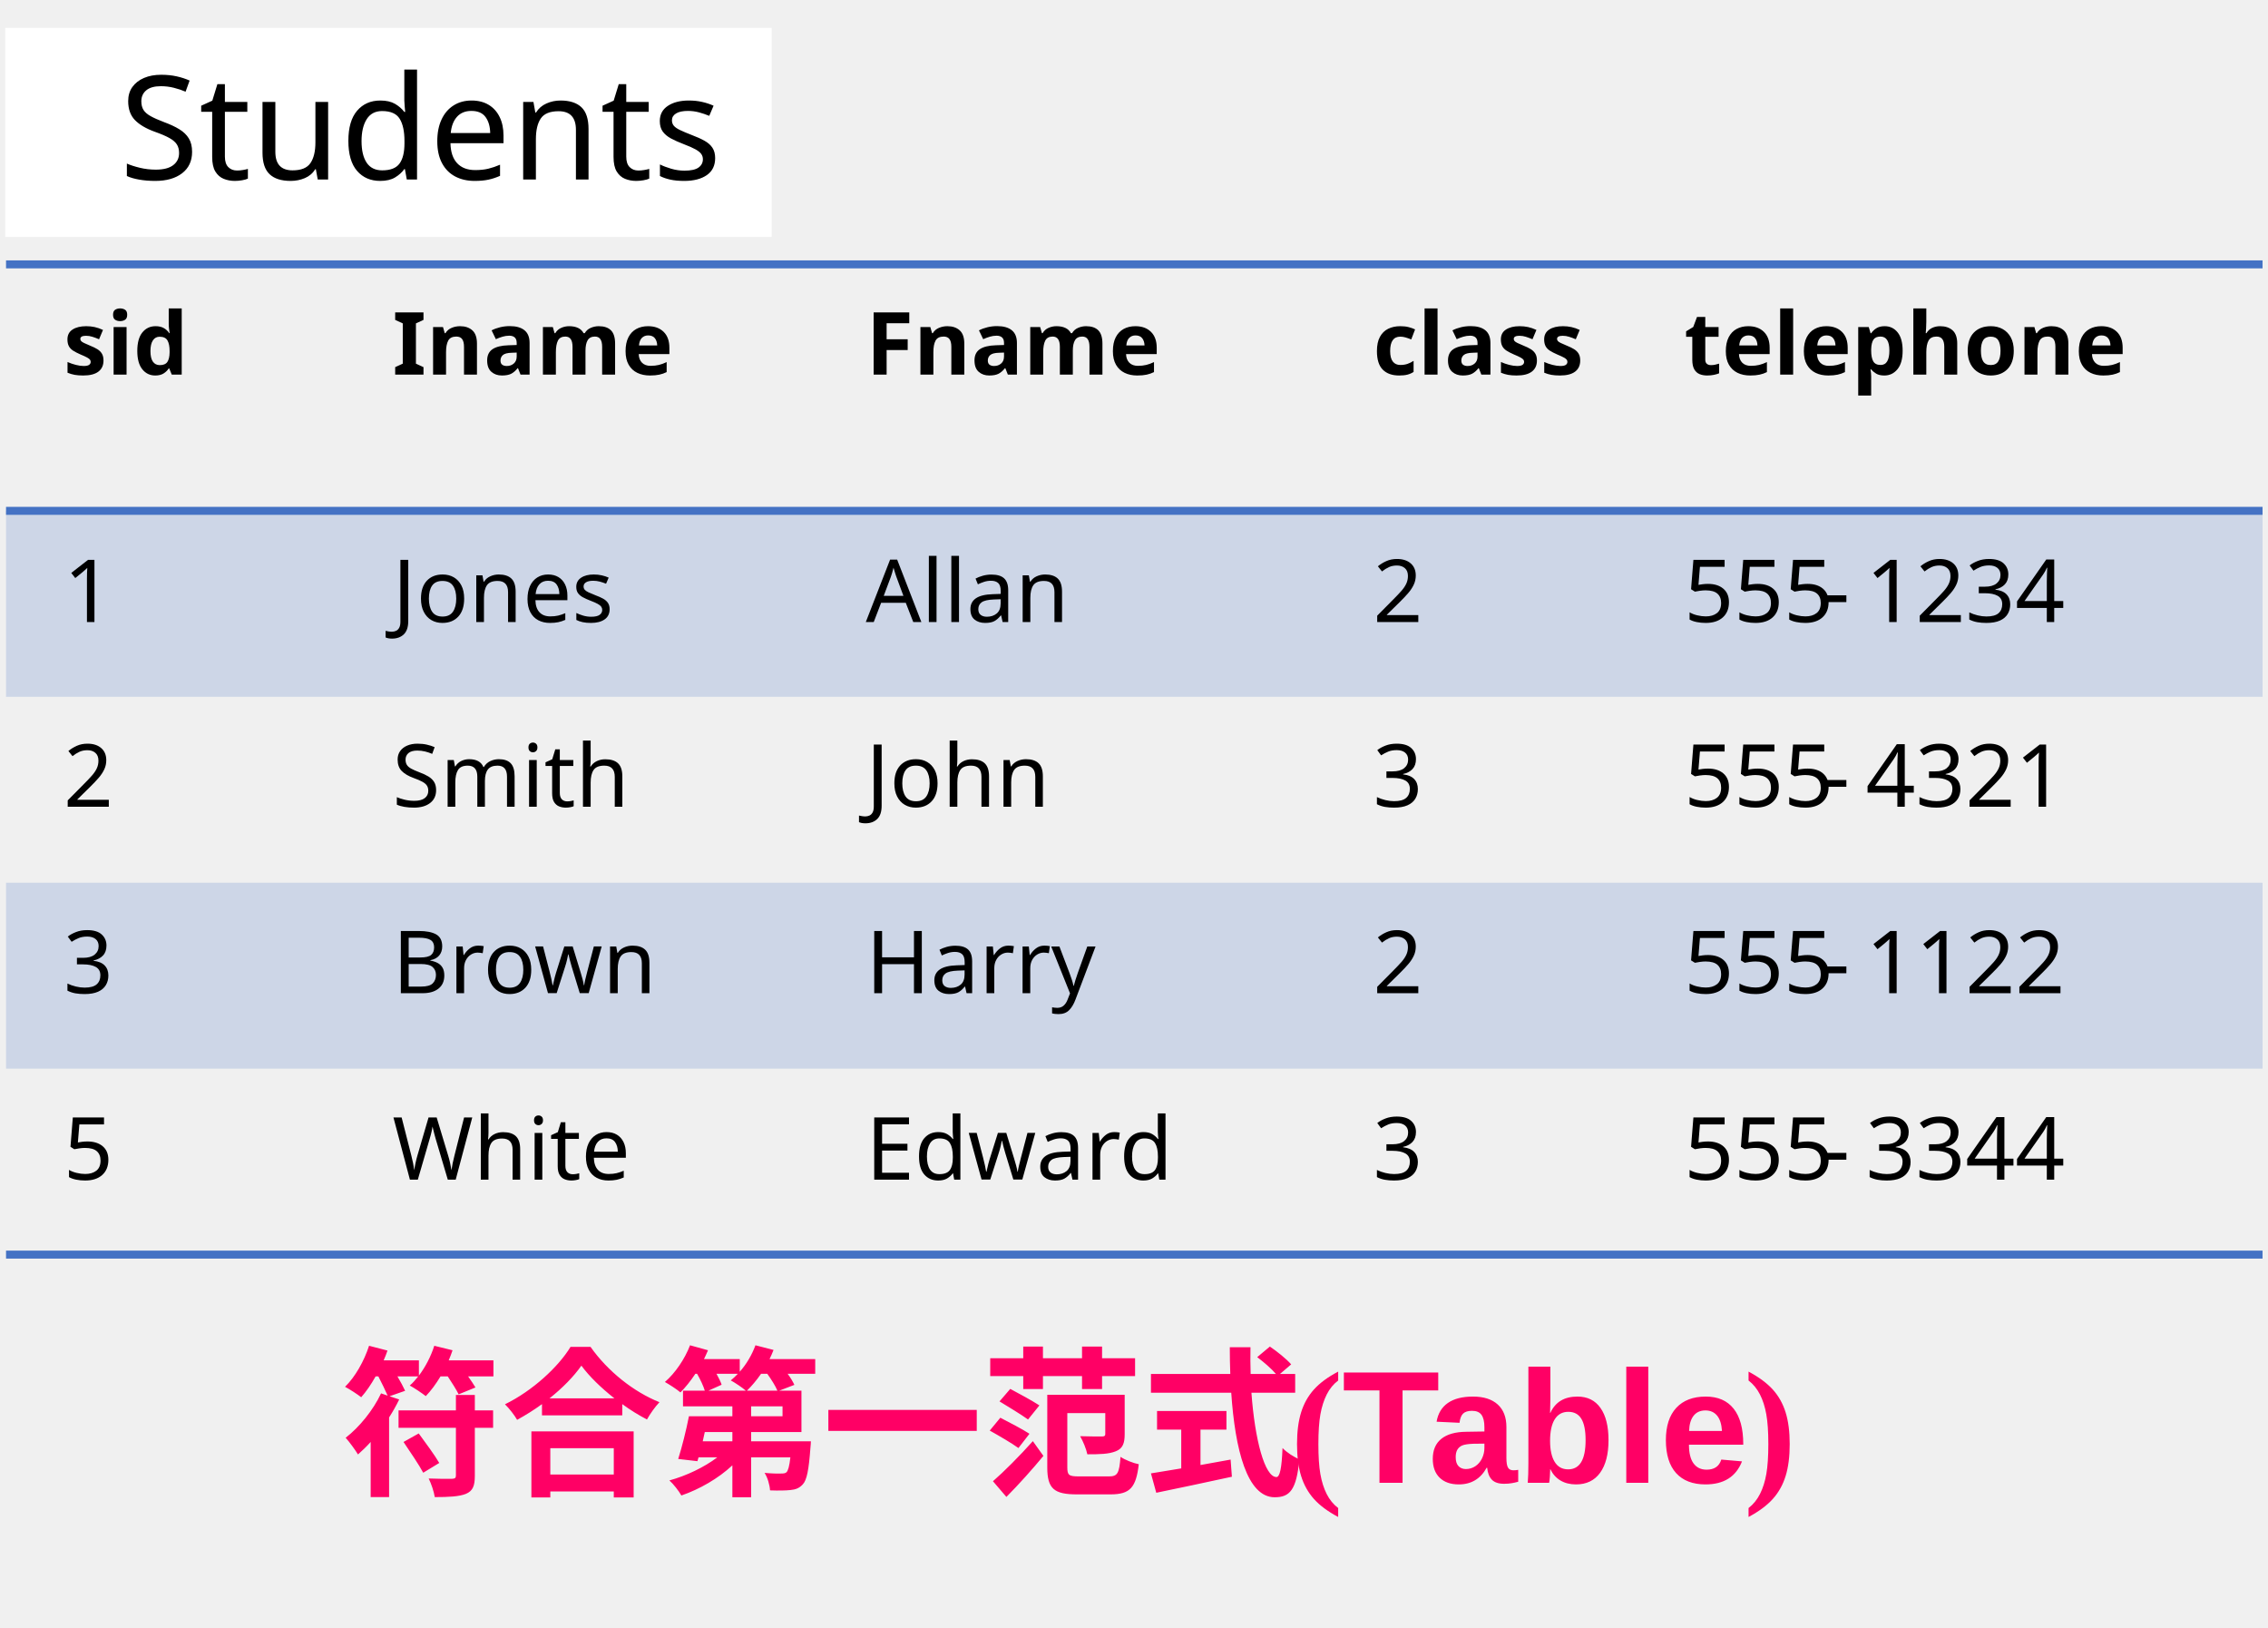
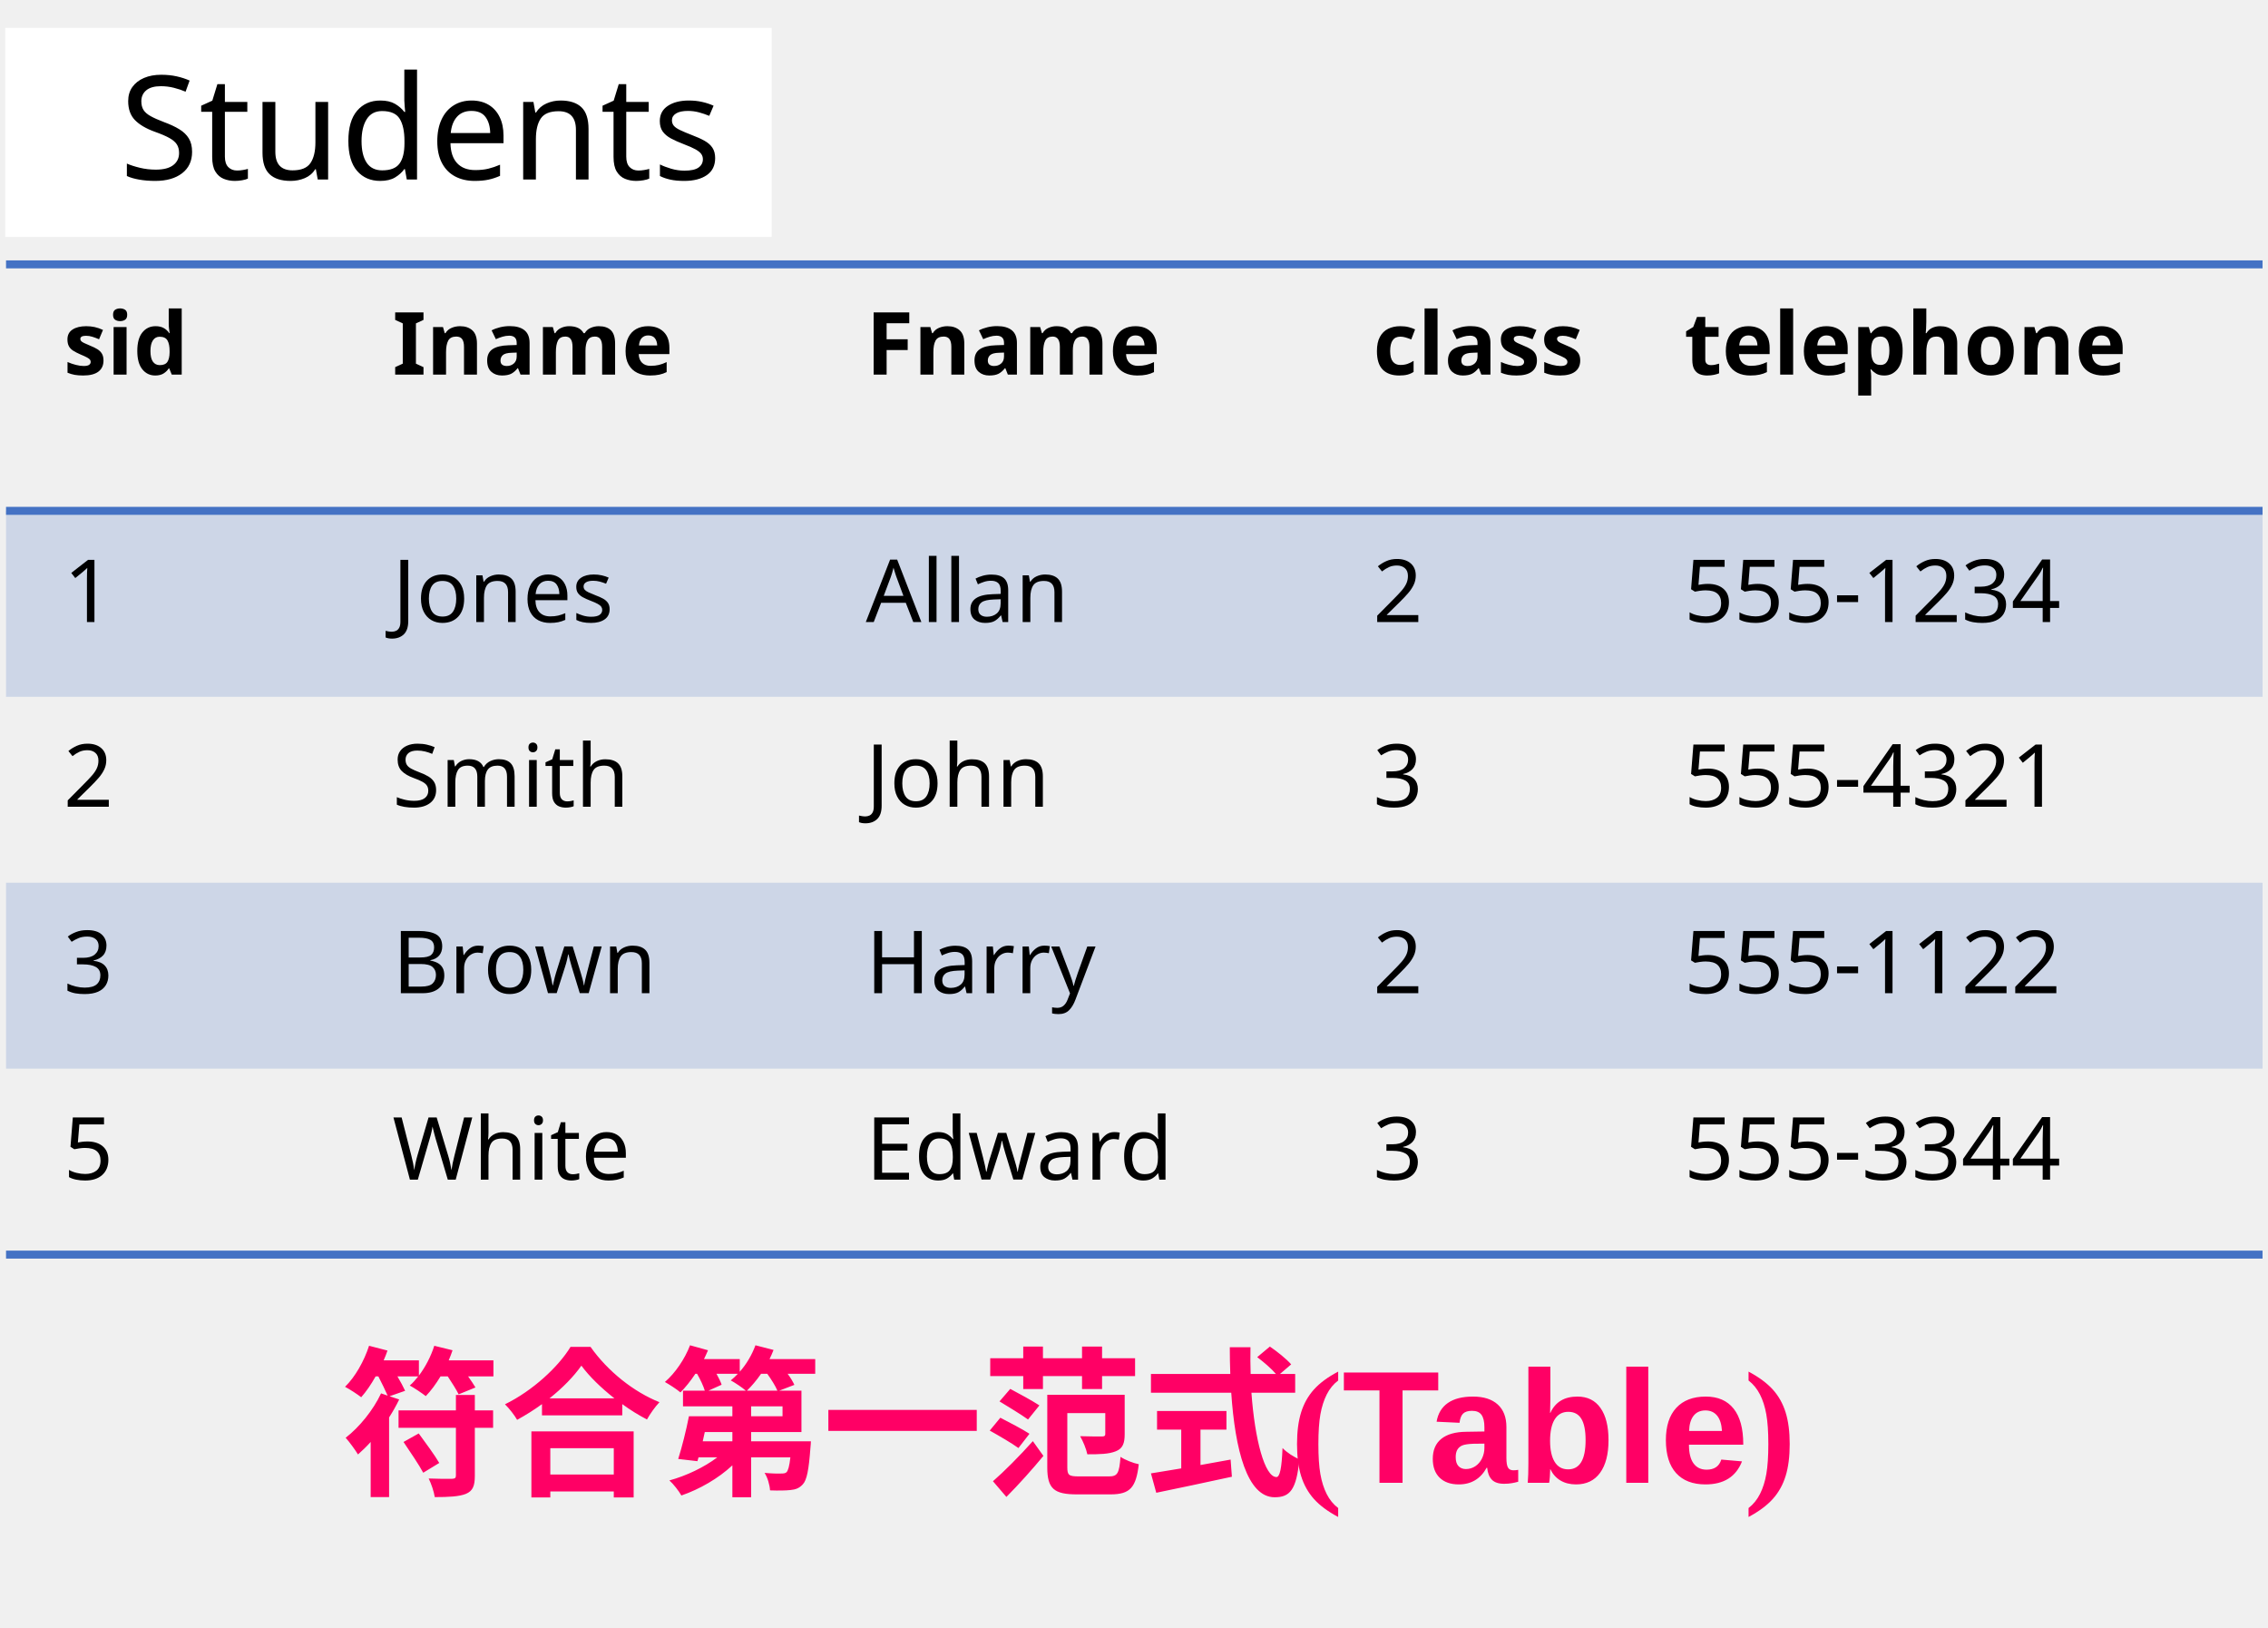
<svg xmlns="http://www.w3.org/2000/svg" xml:space="preserve" width="1302" height="934" overflow="hidden">
  <path fill="#4472c4" fill-opacity=".2" fill-rule="evenodd" d="M3.464 293.19H192.27v106.706H3.464ZM192.27 293.19h271.764v106.706H192.27ZM464.034 293.19H755.21v106.706H464.034ZM755.21 293.19H933.8v106.706H755.21ZM933.8 293.19h365.07v106.706H933.8ZM3.464 506.601H192.27v106.705H3.464ZM192.27 506.601h271.764v106.705H192.27ZM464.034 506.601H755.21v106.705H464.034ZM755.21 506.601H933.8v106.705H755.21ZM933.8 506.601h365.07v106.705H933.8Z" />
  <path fill="none" stroke="#4472c4" stroke-linejoin="round" stroke-miterlimit="10" stroke-width="4.583" d="M3.464 293.19H1298.87M3.464 151.726H1298.87M3.464 720.011H1298.87" />
  <text font-family="DengXian,DengXian_MSFontService,sans-serif" font-size="50" font-weight="700" transform="translate(966.8 215)">telephone</text>
  <text font-family="DengXian,DengXian_MSFontService,sans-serif" font-size="50" font-weight="700" transform="translate(788.21 215)">class</text>
  <text font-family="DengXian,DengXian_MSFontService,sans-serif" font-size="50" font-weight="700" transform="translate(497.034 215)">Fname</text>
  <text font-family="DengXian,DengXian_MSFontService,sans-serif" font-size="50" font-weight="700" transform="translate(225.27 215)">Iname</text>
  <text font-family="DengXian,DengXian_MSFontService,sans-serif" font-size="50" font-weight="700" transform="translate(36.464 215)">sid</text>
-   <text font-family="DengXian,DengXian_MSFontService,sans-serif" font-size="50" font-weight="400" transform="translate(966.8 357)">555</text>
-   <text font-family="DengXian,DengXian_MSFontService,sans-serif" font-size="50" font-weight="400" transform="translate(1045.86 357)">-</text>
-   <text font-family="DengXian,DengXian_MSFontService,sans-serif" font-size="50" font-weight="400" transform="translate(1071.07 357)">1234</text>
+   <text font-family="DengXian,DengXian_MSFontService,sans-serif" font-size="50" font-weight="400" transform="translate(966.8 357)">555-1234</text>
  <text font-family="DengXian,DengXian_MSFontService,sans-serif" font-size="50" font-weight="400" transform="translate(788.21 357)">2</text>
  <text font-family="DengXian,DengXian_MSFontService,sans-serif" font-size="50" font-weight="400" transform="translate(497.034 357)">Allan</text>
  <text font-family="DengXian,DengXian_MSFontService,sans-serif" font-size="50" font-weight="400" transform="translate(225.27 357)">Jones</text>
  <text font-family="DengXian,DengXian_MSFontService,sans-serif" font-size="50" font-weight="400" transform="translate(36.464 357)">1</text>
-   <text font-family="DengXian,DengXian_MSFontService,sans-serif" font-size="50" font-weight="400" transform="translate(966.8 463)">555</text>
-   <text font-family="DengXian,DengXian_MSFontService,sans-serif" font-size="50" font-weight="400" transform="translate(1045.86 463)">-</text>
-   <text font-family="DengXian,DengXian_MSFontService,sans-serif" font-size="50" font-weight="400" transform="translate(1071.07 463)">4321</text>
+   <text font-family="DengXian,DengXian_MSFontService,sans-serif" font-size="50" font-weight="400" transform="translate(966.8 463)">555-4321</text>
  <text font-family="DengXian,DengXian_MSFontService,sans-serif" font-size="50" font-weight="400" transform="translate(788.21 463)">3</text>
  <text font-family="DengXian,DengXian_MSFontService,sans-serif" font-size="50" font-weight="400" transform="translate(497.034 463)">John</text>
  <text font-family="DengXian,DengXian_MSFontService,sans-serif" font-size="50" font-weight="400" transform="translate(225.27 463)">Smith</text>
  <text font-family="DengXian,DengXian_MSFontService,sans-serif" font-size="50" font-weight="400" transform="translate(36.464 463)">2</text>
-   <text font-family="DengXian,DengXian_MSFontService,sans-serif" font-size="50" font-weight="400" transform="translate(966.8 570)">555</text>
-   <text font-family="DengXian,DengXian_MSFontService,sans-serif" font-size="50" font-weight="400" transform="translate(1045.86 570)">-</text>
-   <text font-family="DengXian,DengXian_MSFontService,sans-serif" font-size="50" font-weight="400" transform="translate(1071.07 570)">1122</text>
+   <text font-family="DengXian,DengXian_MSFontService,sans-serif" font-size="50" font-weight="400" transform="translate(966.8 570)">555-1122</text>
  <text font-family="DengXian,DengXian_MSFontService,sans-serif" font-size="50" font-weight="400" transform="translate(788.21 570)">2</text>
  <text font-family="DengXian,DengXian_MSFontService,sans-serif" font-size="50" font-weight="400" transform="translate(497.034 570)">Harry</text>
  <text font-family="DengXian,DengXian_MSFontService,sans-serif" font-size="50" font-weight="400" transform="translate(225.27 570)">Brown</text>
  <text font-family="DengXian,DengXian_MSFontService,sans-serif" font-size="50" font-weight="400" transform="translate(36.464 570)">3</text>
-   <text font-family="DengXian,DengXian_MSFontService,sans-serif" font-size="50" font-weight="400" transform="translate(966.8 677)">555</text>
-   <text font-family="DengXian,DengXian_MSFontService,sans-serif" font-size="50" font-weight="400" transform="translate(1045.86 677)">-</text>
-   <text font-family="DengXian,DengXian_MSFontService,sans-serif" font-size="50" font-weight="400" transform="translate(1071.07 677)">3344</text>
+   <text font-family="DengXian,DengXian_MSFontService,sans-serif" font-size="50" font-weight="400" transform="translate(966.8 677)">555-3344</text>
  <text font-family="DengXian,DengXian_MSFontService,sans-serif" font-size="50" font-weight="400" transform="translate(788.21 677)">3</text>
  <text font-family="DengXian,DengXian_MSFontService,sans-serif" font-size="50" font-weight="400" transform="translate(497.034 677)">Edward</text>
  <text font-family="DengXian,DengXian_MSFontService,sans-serif" font-size="50" font-weight="400" transform="translate(225.27 677)">White</text>
  <text font-family="DengXian,DengXian_MSFontService,sans-serif" font-size="50" font-weight="400" transform="translate(36.464 677)">5</text>
  <path fill="#fff" d="M3 16h440v120H3z" />
  <text font-family="DengXian,DengXian_MSFontService,sans-serif" font-size="83" font-weight="400" transform="translate(68.603 103)">Students</text>
  <text fill="#ff0065" font-family="Kaiti SC,Kaiti SC_MSFontService,sans-serif" font-size="92" font-weight="900" transform="translate(196.043 851)">符合第一范式</text>
  <text fill="#ff0065" font-family="Times New Roman,Times New Roman_MSFontService,sans-serif" font-size="92" font-weight="700" transform="translate(740.54 851)">(</text>
  <text fill="#ff0065" font-family="Arial,Arial_MSFontService,sans-serif" font-size="92" font-weight="700" transform="translate(770.45 851)">Table</text>
  <text fill="#ff0065" font-family="Times New Roman,Times New Roman_MSFontService,sans-serif" font-size="92" font-weight="700" transform="translate(1000.83 851)">)</text>
</svg>
